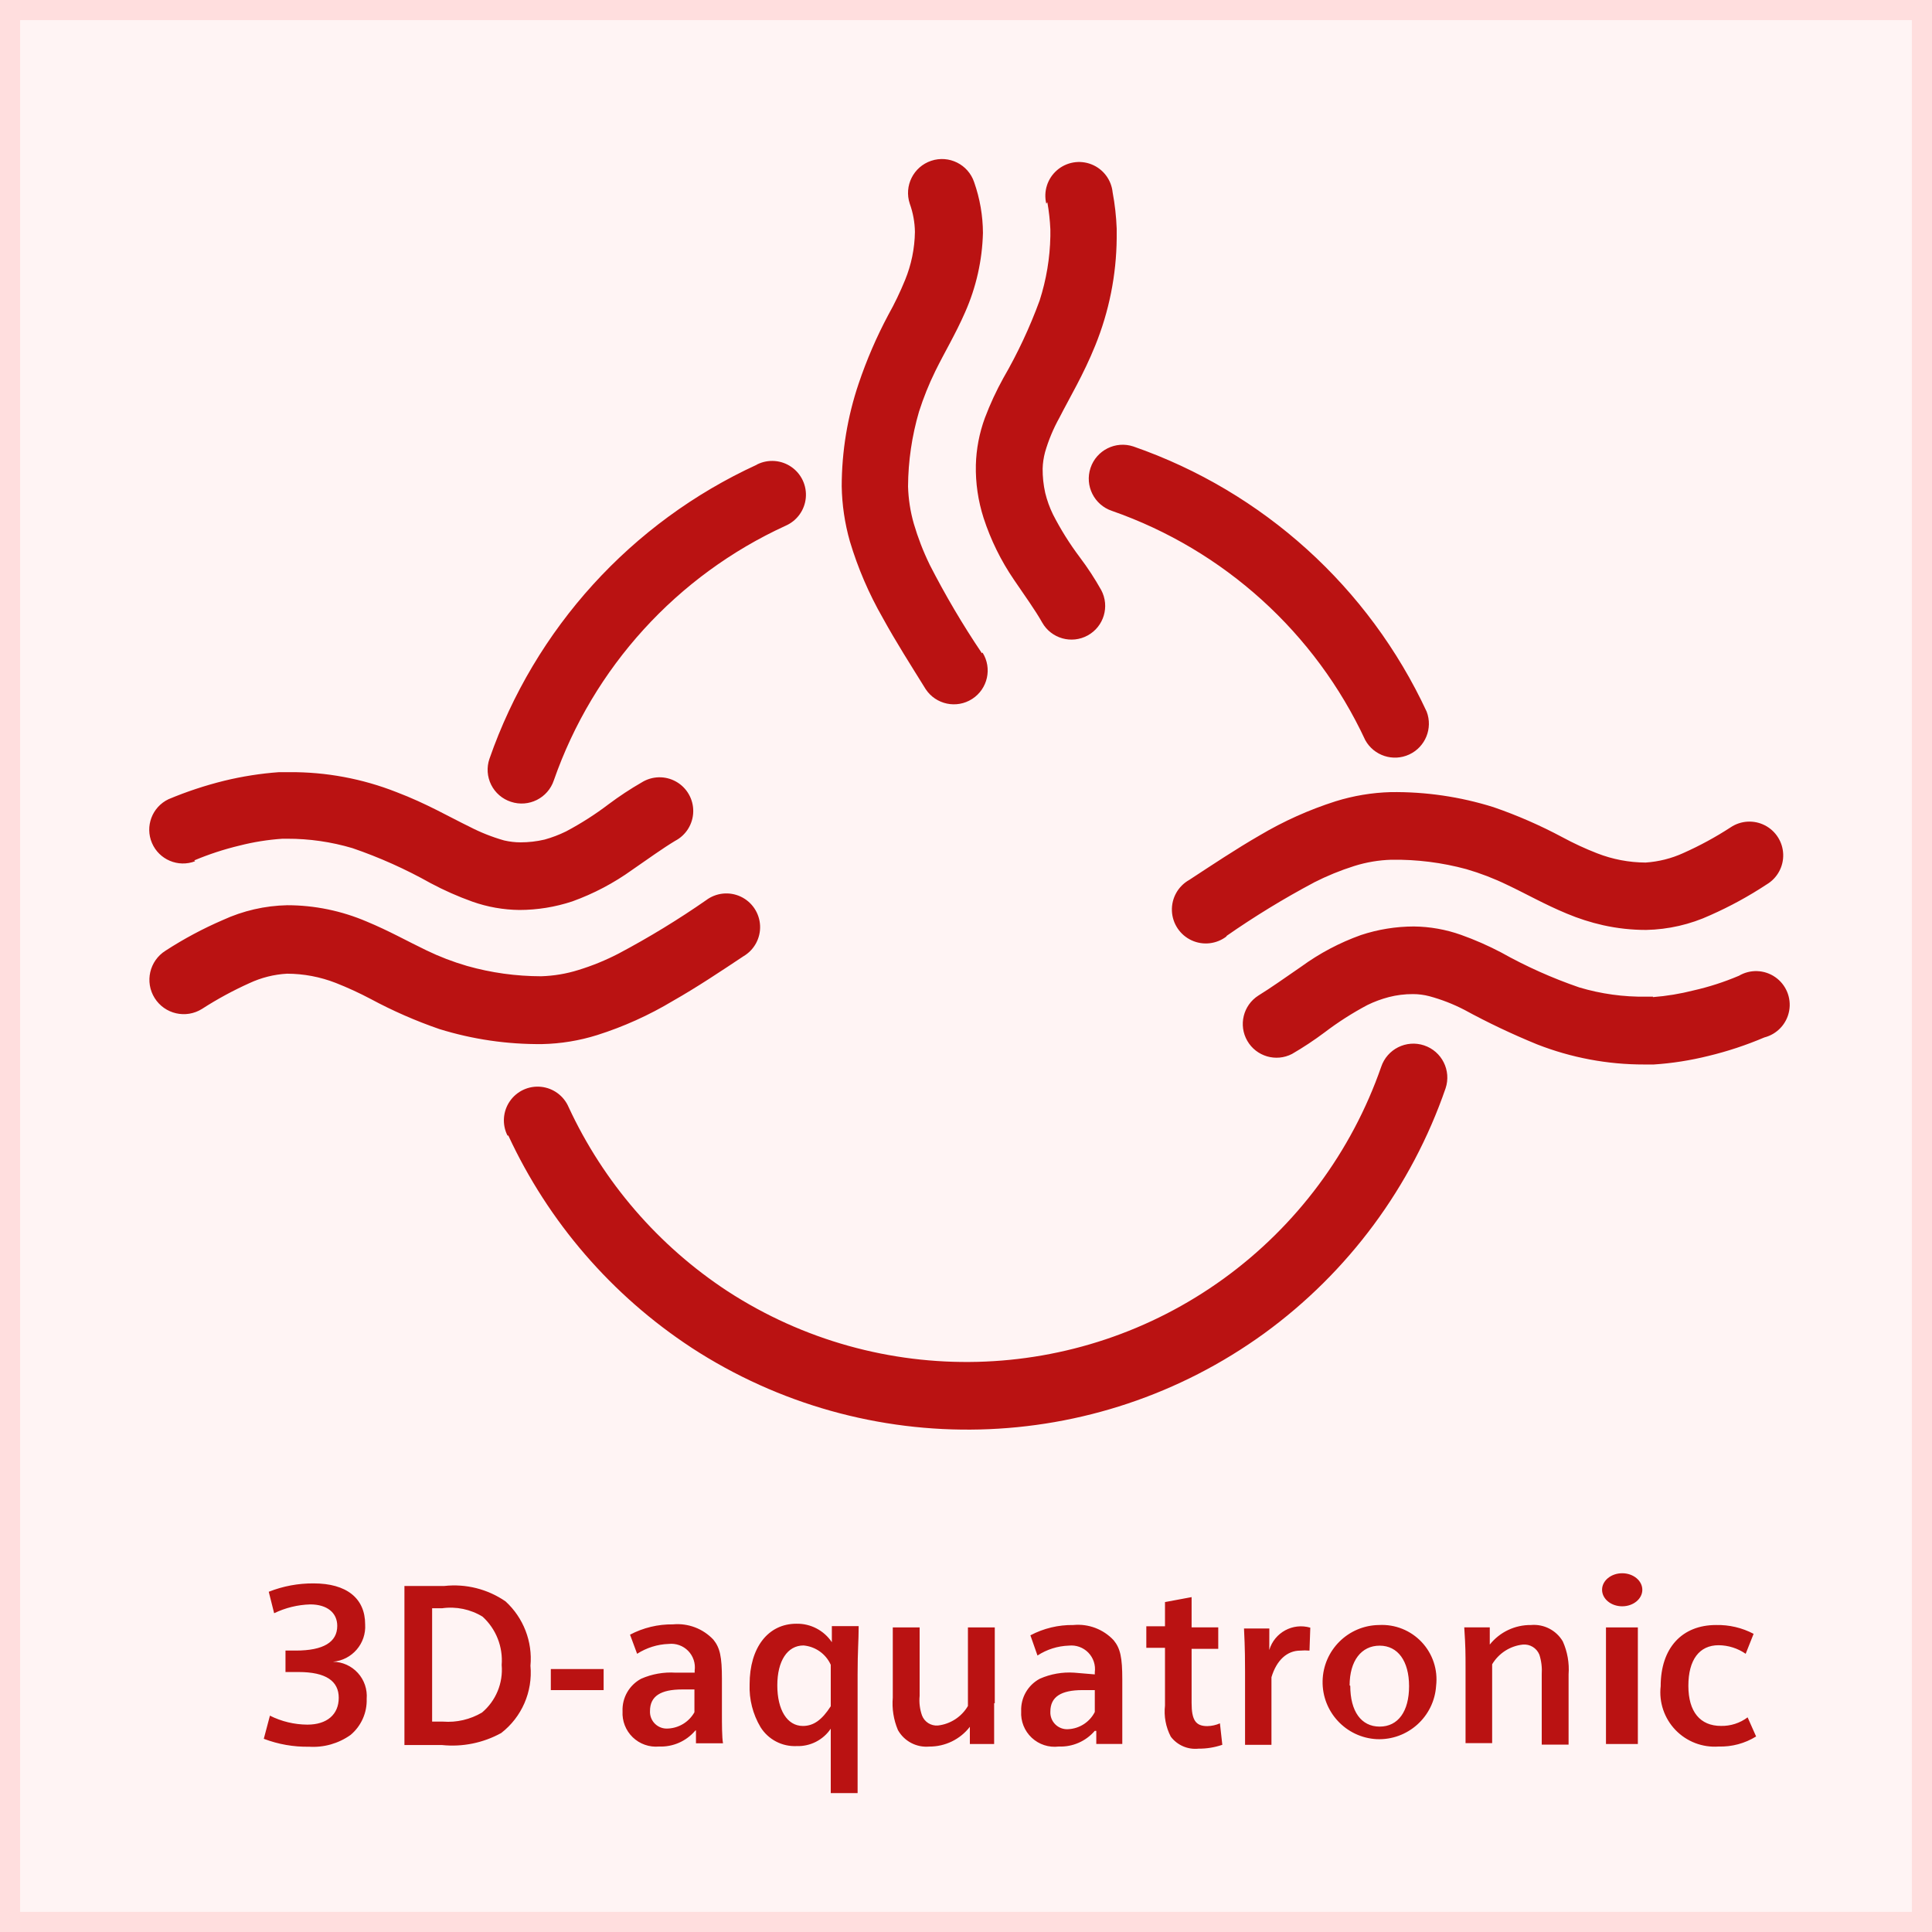
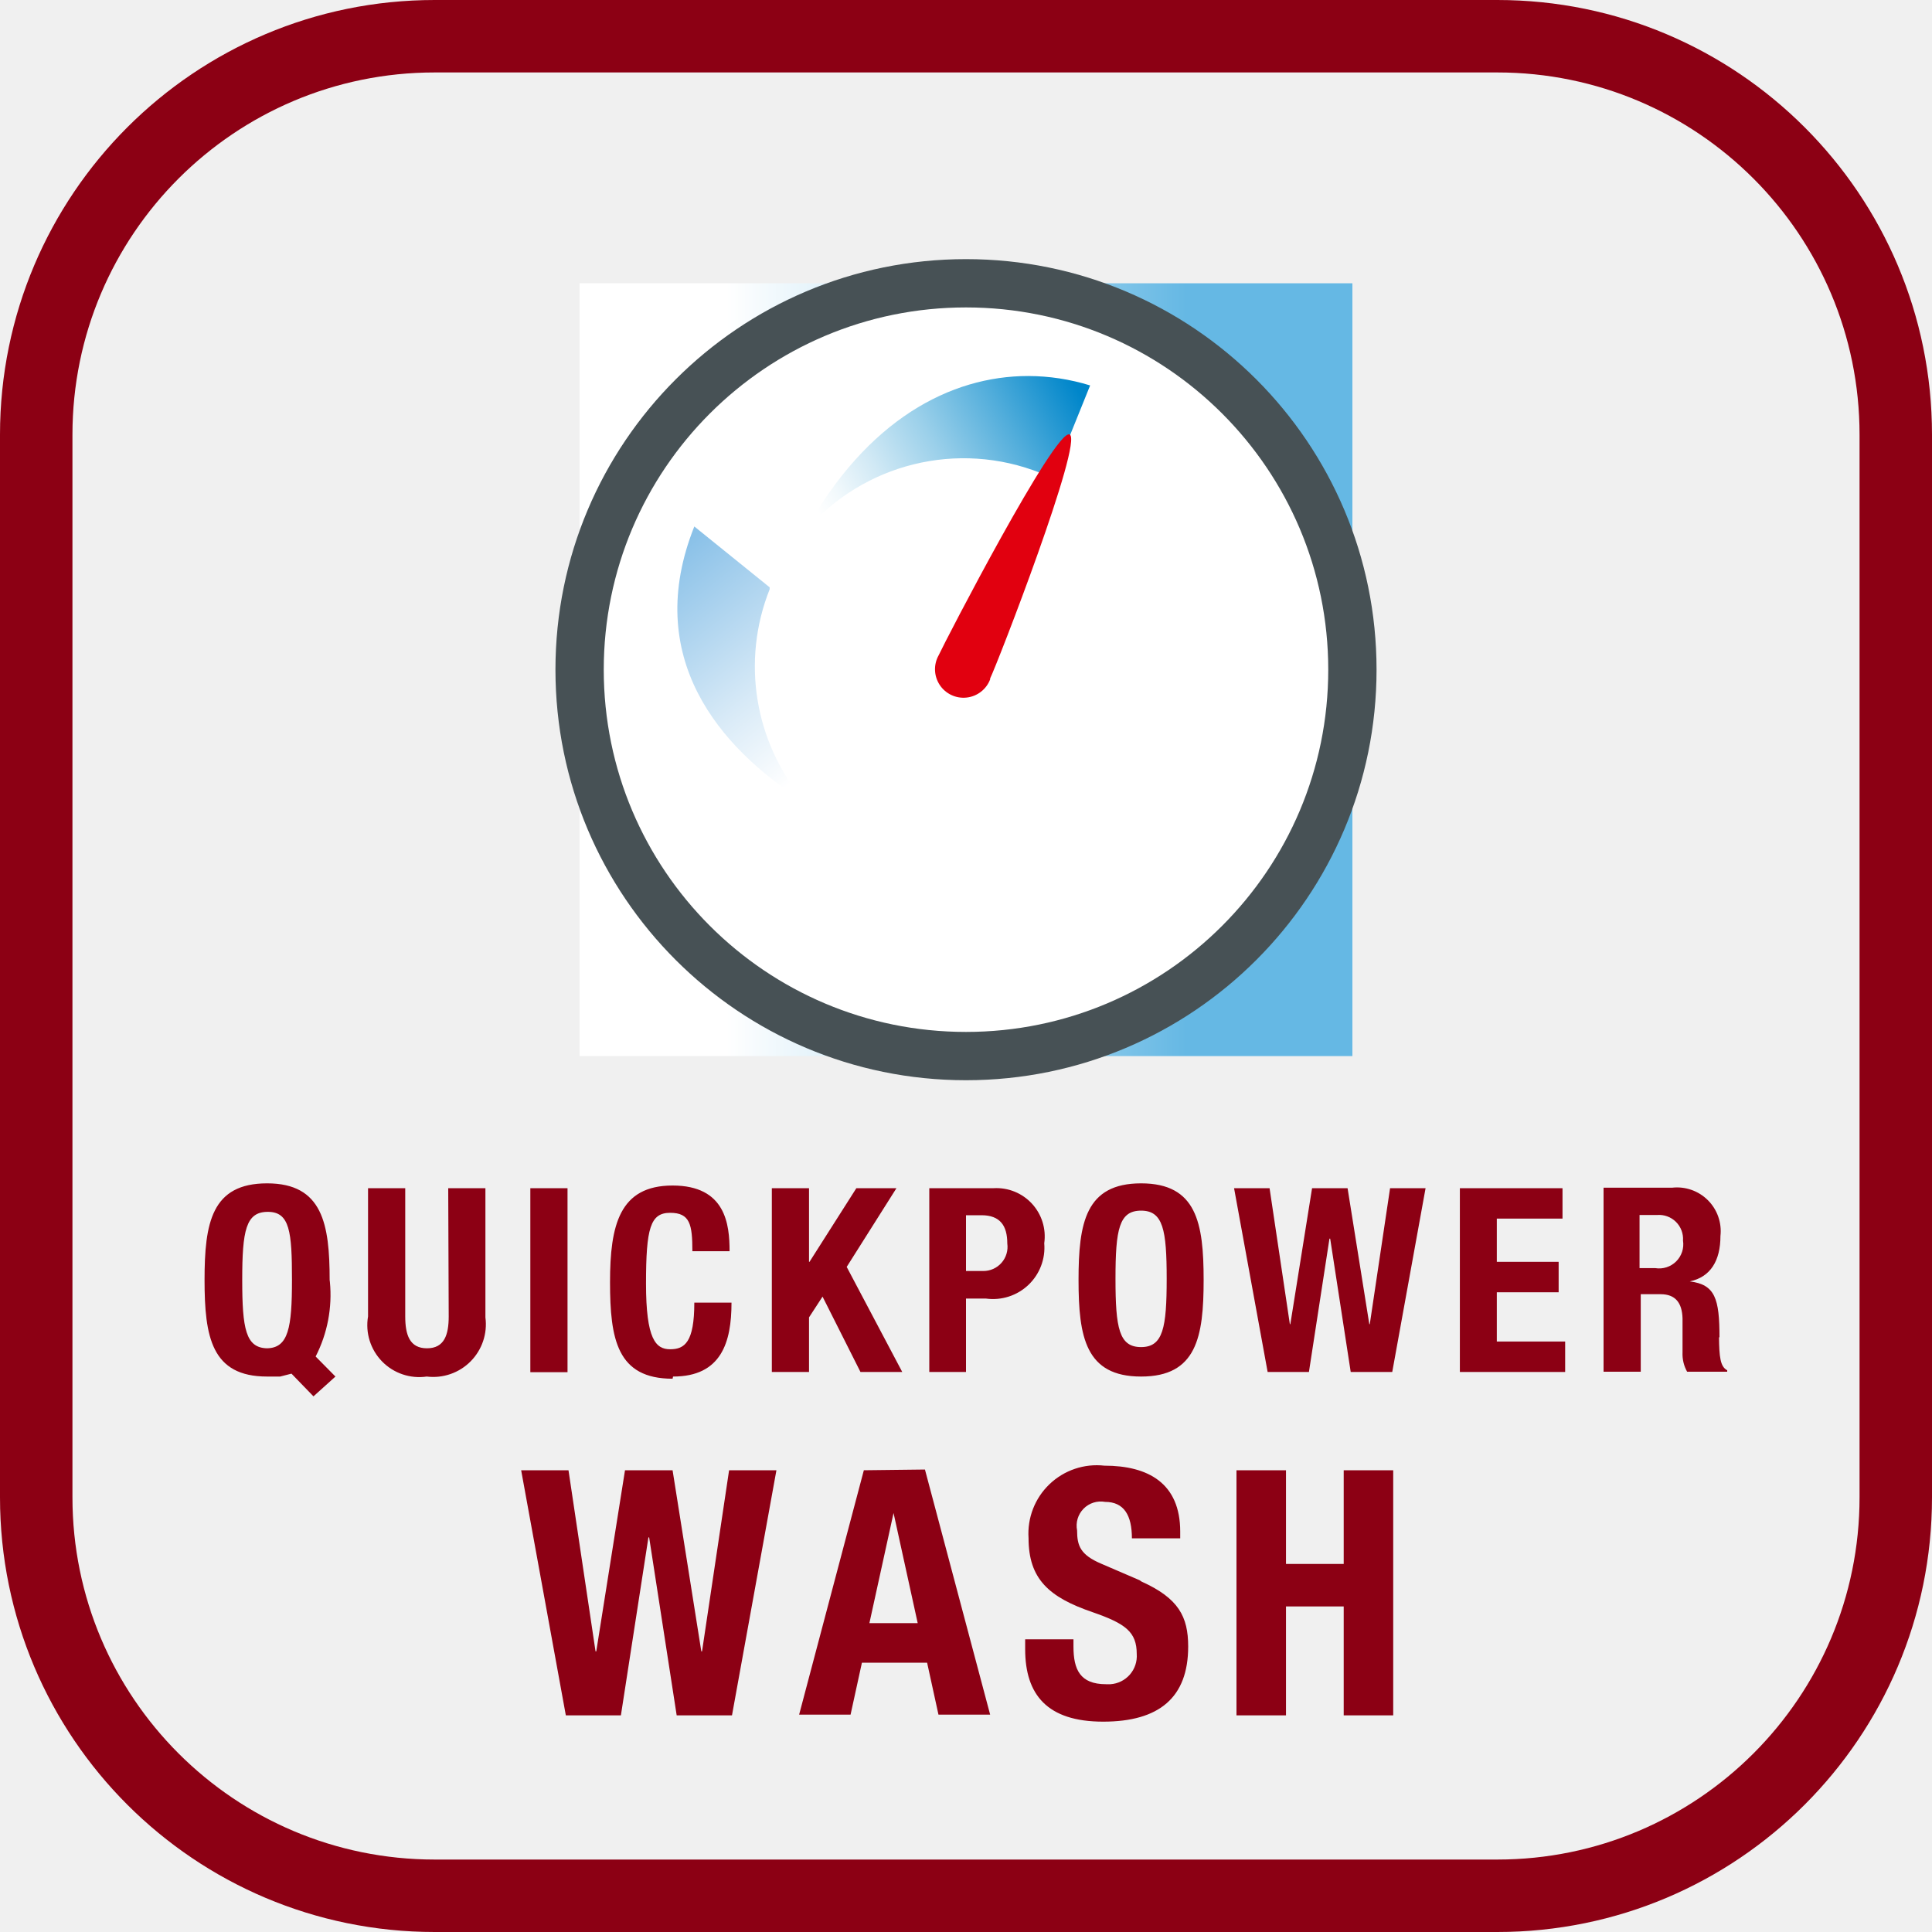
<svg xmlns="http://www.w3.org/2000/svg" width="48" height="48">
-   <path d="M0 0h48v48H0V0z" fill="#FFF4F4" stroke="#FFDEDE" />
-   <path d="M23.093 14.021c.39.762.824 1.5 1.302 2.208l.016-.016a.84.84 0 01-1.414.907c-.357-.576-.736-1.168-1.066-1.77a9.02 9.02 0 01-.816-1.9 5.333 5.333 0 01-.203-1.37 8.002 8.002 0 01.421-2.55c.198-.588.444-1.158.736-1.706.157-.28.295-.568.416-.864.157-.381.24-.788.246-1.2a2.168 2.168 0 00-.128-.699.843.843 0 111.6-.533c.142.404.216.83.218 1.259a5.194 5.194 0 01-.442 1.968c-.24.549-.512.997-.742 1.466-.16.326-.295.663-.405 1.008a6.772 6.772 0 00-.272 1.856c.009.314.057.626.144.928.102.347.232.684.39 1.008zm2.928-8.997c.04.224.065.45.075.677v.166c-.01.543-.1 1.082-.267 1.6a12.26 12.26 0 01-.901 1.925c-.177.319-.33.65-.459.992a3.67 3.67 0 00-.224 1.168c-.01.447.056.892.192 1.317.177.544.43 1.059.752 1.531.278.41.534.763.704 1.067a.837.837 0 001.467-.806 7.183 7.183 0 00-.533-.816 7.3 7.3 0 01-.667-1.066 2.666 2.666 0 01-.192-.534 2.661 2.661 0 01-.064-.602c.004-.137.024-.273.059-.406a4.11 4.11 0 01.357-.858c.25-.491.597-1.067.89-1.792a7.265 7.265 0 00.534-2.667v-.24a6.146 6.146 0 00-.101-.901.838.838 0 10-1.648.282l.026-.037zm9.424 12.656a12.598 12.598 0 00-7.285-6.587.843.843 0 00-.533 1.6c2.78.971 5.05 3.026 6.293 5.696a.843.843 0 001.525-.709zM18.8 11.547a12.597 12.597 0 00-6.64 7.306.837.837 0 00.533 1.067.843.843 0 001.067-.533 10.912 10.912 0 015.76-6.326.84.84 0 10-.704-1.525l-.016.01zM4.827 21.376c.364-.153.74-.276 1.125-.368a5.93 5.93 0 011.067-.17h.112a5.66 5.66 0 011.626.234c.672.23 1.322.522 1.942.87a7.71 7.71 0 001.034.458c.377.134.774.204 1.174.208a4.2 4.2 0 001.312-.213 6.08 6.08 0 001.488-.784c.41-.283.757-.534 1.066-.72a.837.837 0 10-.832-1.451c-.28.161-.551.34-.81.533a7.743 7.743 0 01-1.067.683c-.171.084-.35.152-.533.203a2.62 2.62 0 01-.598.069c-.138 0-.276-.017-.41-.048a4.595 4.595 0 01-.859-.341c-.496-.24-1.067-.576-1.813-.859a7.127 7.127 0 00-2.667-.496h-.25a8.313 8.313 0 00-1.36.213 9.39 9.39 0 00-1.387.459.839.839 0 00.661 1.541l-.021-.021zm27.818.55c-.753.4-1.481.845-2.181 1.333h.016a.843.843 0 11-.933-1.398c.57-.373 1.152-.762 1.754-1.109a9.117 9.117 0 011.878-.843 5.087 5.087 0 011.37-.229 8.159 8.159 0 012.555.373c.59.203 1.162.453 1.712.747.28.151.568.285.864.4.384.15.793.228 1.205.23.323-.022.64-.101.934-.235a8.486 8.486 0 001.178-.64.839.839 0 11.896 1.418 9.602 9.602 0 01-1.397.763 4.003 4.003 0 01-1.6.368c-.359 0-.716-.039-1.067-.117a5.403 5.403 0 01-.901-.288c-.555-.23-1.008-.491-1.483-.715a6.464 6.464 0 00-1.013-.39 6.742 6.742 0 00-1.861-.234 3.41 3.41 0 00-.923.155c-.345.109-.68.246-1.003.41zM15.371 23.69a21.3 21.3 0 002.186-1.334l-.016.011a.838.838 0 11.928 1.392c-.57.379-1.152.768-1.754 1.11a8.86 8.86 0 01-1.878.847 4.909 4.909 0 01-1.365.224 8.347 8.347 0 01-2.555-.373 11.552 11.552 0 01-1.706-.747 8.57 8.57 0 00-.87-.4 3.355 3.355 0 00-1.21-.229c-.324.018-.64.098-.934.235a8.958 8.958 0 00-1.178.64.853.853 0 11-.907-1.446 9.601 9.601 0 011.424-.762 4.028 4.028 0 011.6-.368c.678 0 1.35.139 1.973.405.555.23 1.014.49 1.483.715.326.158.665.288 1.013.389.6.17 1.218.255 1.84.256.314-.01.624-.061.923-.155a5.952 5.952 0 001.003-.41zm27.829.554c-.364.154-.74.276-1.125.363-.331.084-.668.14-1.008.166v-.011H40.9a5.52 5.52 0 01-1.664-.23 11.821 11.821 0 01-1.941-.869 7.712 7.712 0 00-.997-.437 3.613 3.613 0 00-1.174-.208 4.206 4.206 0 00-1.312.213 5.867 5.867 0 00-1.482.784c-.411.283-.763.533-1.067.72a.838.838 0 00.837 1.45 8.32 8.32 0 00.806-.533 7.777 7.777 0 011.066-.682c.171-.084.35-.15.534-.198.195-.05.396-.075.597-.074a1.6 1.6 0 01.41.053c.3.081.59.194.865.336.586.32 1.19.606 1.808.859.85.333 1.754.503 2.666.501h.235c.459-.03.914-.102 1.36-.213a8.8 8.8 0 001.387-.459.837.837 0 10-.635-1.53zm-26.021 9.238a12.677 12.677 0 01-4.55-5.27h-.021a.838.838 0 111.52-.704 11.008 11.008 0 003.947 4.571 10.896 10.896 0 0012.325-.31 10.945 10.945 0 003.915-5.263.843.843 0 111.6.533 12.624 12.624 0 01-4.507 6.09 12.565 12.565 0 01-14.23.353zm23.124 6.426c.276 0 .5-.184.5-.41 0-.227-.224-.411-.5-.411s-.5.184-.5.41c0 .227.224.411.5.411zm-32.666 2.94a2.1 2.1 0 01-.933-.224v.01l-.15.566c.36.137.742.204 1.126.197a1.6 1.6 0 001.03-.293 1.12 1.12 0 00.4-.896.853.853 0 00-.838-.923.875.875 0 00.8-.928c0-.65-.464-1.018-1.28-1.018a2.978 2.978 0 00-1.115.208l.134.533c.28-.135.585-.21.896-.219.421 0 .672.208.672.534 0 .405-.347.613-1.03.613h-.256v.533h.326c.677 0 .997.224.997.64 0 .416-.293.667-.779.667zm3.403-3.445h-.992v3.952h.933a2.516 2.516 0 001.472-.299 1.895 1.895 0 00.726-1.67 1.93 1.93 0 00-.619-1.6 2.245 2.245 0 00-1.52-.383zm17.44 1.536v-.534h.464v-.602l.661-.123v.752h.662v.533h-.662v1.344c0 .427.102.576.39.576a.82.82 0 00.314-.069l.059.533c-.19.065-.39.098-.592.096a.763.763 0 01-.688-.298 1.344 1.344 0 01-.144-.774V40.94h-.464zm-16.507 1.61c-.291.171-.628.25-.965.224h-.272v-2.816h.245c.35-.05.707.024 1.008.208.335.305.51.748.475 1.2a1.39 1.39 0 01-.49 1.184zm9.36-2.117c0 .33-.026.576-.026 1.163v2.954h-.667v-1.6a.982.982 0 01-.848.432 1.003 1.003 0 01-.896-.469 1.94 1.94 0 01-.272-1.067c0-.912.459-1.504 1.163-1.504.352-.007.684.166.88.459v-.4h.666v.032zm-4.96 2.96c.343.014.673-.13.896-.39l.022-.015v.325h.672c-.027-.144-.027-.49-.027-.736v-.864c0-.55-.048-.773-.213-.976a1.222 1.222 0 00-1.003-.379 2.228 2.228 0 00-1.067.256l.176.475c.235-.15.506-.236.784-.245a.586.586 0 01.646.661v.053h-.475a1.834 1.834 0 00-.853.15.875.875 0 00-.464.81.832.832 0 00.906.875zm10.827-.39a1.12 1.12 0 01-.896.39.832.832 0 01-.933-.875.875.875 0 01.464-.81c.268-.118.56-.169.853-.15l.512.043v-.053a.587.587 0 00-.645-.662 1.514 1.514 0 00-.779.246l-.176-.502a2.212 2.212 0 011.067-.256 1.21 1.21 0 011.002.379c.166.203.214.427.214.976v1.6h-.646v-.325H27.2zm9.179-2.57c.032.485.032.63.032 1.019v1.856h.661v-1.958c.163-.274.445-.456.763-.49a.405.405 0 01.41.25c.051.159.07.325.059.491v1.744h.667V41.6a1.696 1.696 0 00-.144-.821.832.832 0 00-.79-.406 1.29 1.29 0 00-1.024.486v-.427h-.634zm-2.174 2.777a1.419 1.419 0 001.475-1.326 1.354 1.354 0 00-1.419-1.51 1.419 1.419 0 00-.056 2.836zm9.425-.067h.002v.005l-.002-.005zm0 0l-.211-.475c-.19.143-.424.218-.662.213-.517 0-.81-.352-.81-.997 0-.646.272-1.008.752-1.008a1.2 1.2 0 01.672.213l.197-.496a1.91 1.91 0 00-.933-.219c-.843 0-1.376.566-1.376 1.52a1.35 1.35 0 001.44 1.499c.328.01.652-.077.931-.25zM30.907 40.46c.026.496.026.858.026 1.066v1.824h.656v-1.68c.128-.426.39-.661.715-.661.076-.007.153-.007.23 0l.02-.57a.821.821 0 00-1.019.555l.001-.534h-.63zm-6.208 1.856v1.013h-.603v-.427a1.264 1.264 0 01-1.008.491.81.81 0 01-.779-.41 1.697 1.697 0 01-.128-.806v-1.744h.667v1.701c-.016.164.004.33.059.486a.39.39 0 00.394.25.997.997 0 00.747-.485v-1.952h.667v1.883h-.016zm15.993-1.883H39.9v2.896h.792v-2.896zm-20.052.928a.822.822 0 00-.677-.48c-.4 0-.651.384-.651.992s.245 1.008.635 1.008c.266 0 .474-.15.693-.49v-1.03zm13.637 1.536c-.458 0-.73-.379-.73-1.013l-.016-.011c0-.613.293-.987.746-.987.454 0 .731.384.731 1.008s-.272 1.003-.73 1.003zm-19.28-1.43h-1.312v.523h1.312v-.522zm1.952.507h.304v.566a.794.794 0 01-.656.405.416.416 0 01-.448-.437c0-.368.267-.534.8-.534zm10.251.016h-.304c-.533 0-.8.166-.8.534a.416.416 0 00.448.437.784.784 0 00.656-.427v-.544z" fill="#BA1212" fill-rule="evenodd" />
+   <defs>
+     <linearGradient x1="-.213" y1=".5" x2=".788" y2=".5" id="a">
+       <stop offset="0" stop-color="#FFF" />
+       <stop offset=".4" stop-color="#FFF" />
+       <stop offset=".53" stop-color="#E2F2FA" />
+       <stop offset=".82" stop-color="#98D0ED" />
+       <stop offset="1" stop-color="#65B8E4" />
+     </linearGradient>
+     <linearGradient x1="-.034" y1=".623" x2="1.021" y2=".295" id="b">
+       <stop offset="0" stop-color="#FFF" />
+       <stop offset=".09" stop-color="#F2F9FC" />
+       <stop offset=".25" stop-color="#D1E9F5" />
+       <stop offset=".47" stop-color="#9BD0EA" />
+       <stop offset=".73" stop-color="#51ADDB" />
+       <stop offset="1" stop-color="#0086CA" />
+     </linearGradient>
+     <linearGradient x1=".634" y1="1.029" x2=".253" y2="-.01" id="c">
+       <stop offset="0" stop-color="#FFF" />
+       <stop offset=".36" stop-color="#D8EAF7" />
+       <stop offset="1" stop-color="#8AC1E8" />
+     </linearGradient>
+     <linearGradient x1="1.028" y1="-66.873" x2="-.013" y2="-67.221" id="d">
+       <stop offset="0" stop-color="#FFF" />
+       <stop offset=".36" stop-color="#D8EAF7" />
+       <stop offset="1" stop-color="#8AC1E8" />
+     </linearGradient>
+     <linearGradient x1=".375" y1="-30.066" x2=".726" y2="-31.112" id="e">
+       <stop offset="0" stop-color="#FFF" />
+       <stop offset=".36" stop-color="#D8EAF7" />
+       <stop offset="1" stop-color="#8AC1E8" />
+     </linearGradient>
+   </defs>
+   <path d="M37.2 0H10.8C4.835 0 0 4.835 0 10.8v26.4C0 43.165 4.835 48 10.8 48h26.4A10.8 10.8 0 0048 37.2V10.8A10.8 10.8 0 0037.2 0zm0 1.8a9 9 0 019 9v26.4a9 9 0 01-9 9H10.8a9 9 0 01-9-9V10.8a9 9 0 019-9h26.4zm-29.01 30c0-1.386-.174-2.4-1.554-2.4-1.38 0-1.554.984-1.554 2.4s.174 2.4 1.554 2.4h.324l.282-.072.546.564.546-.492-.492-.498a3.354 3.354 0 00.354-1.854L8.19 31.8zm18.606 0c0-1.416.174-2.4 1.554-2.4 1.38 0 1.554.984 1.554 2.4s-.174 2.4-1.554 2.4c-1.38 0-1.554-.984-1.554-2.4zm-8.622.564c0 .984-.252 1.836-1.452 1.836l-.012.054c-1.38 0-1.554-.984-1.554-2.4s.234-2.4 1.554-2.4 1.416.966 1.416 1.632h-.924c0-.666-.06-.954-.552-.954-.492 0-.6.378-.6 1.758s.24 1.632.6 1.632.6-.174.6-1.158h.924zm23.808-.528c.63.078.738.426.738 1.392l-.012-.006c.006.486.03.732.204.822v.036h-.996a.9.9 0 01-.114-.48v-.846c-.012-.384-.174-.6-.546-.6h-.492v1.926h-.924v-4.572h1.704a1.086 1.086 0 011.2 1.2c0 .612-.246 1.02-.762 1.128zM24 32.262h.492a1.278 1.278 0 001.452-1.374 1.2 1.2 0 00-1.254-1.368h-1.602v4.566H24v-1.824zm-13.392 1.236c.432 0 .54-.336.54-.792l-.012-3.186h.924v3.21a1.308 1.308 0 01-1.458 1.47 1.29 1.29 0 01-1.458-1.494V29.52h.924v3.186c0 .456.108.792.54.792zm2.568-3.978h.924v4.572h-.924V29.52zm6.924 3.21l.336-.516.942 1.872h1.038l-1.38-2.61 1.236-1.956h-.996l-1.164 1.83H20.1v-1.83h-.924v4.566h.924V32.73zm13.92.168h.012l.504-3.378h.882l-.828 4.566h-1.032l-.51-3.312h-.018l-.51 3.312h-1.026l-.834-4.566h.882l.504 3.378h.012l.54-3.378h.882l.54 3.378zm3.168-.792h1.536v-.756h-1.536v-1.074h1.632v-.756h-2.55v4.566h2.616v-.756h-1.698v-1.224zm-9.474-.336c0 1.23.09 1.698.636 1.698s.636-.48.636-1.698-.09-1.692-.636-1.692-.636.462-.636 1.692zm-21.696.03c0 1.216.088 1.687.618 1.698.53-.011.618-.511.618-1.698 0-1.2-.054-1.692-.6-1.692-.546 0-.636.462-.636 1.692zm34.716-.294h.39a.6.6 0 00.69-.684.597.597 0 00-.642-.636h-.438v1.32zM24 30.192h.384c.462 0 .642.258.642.702a.6.6 0 01-.6.684H24v-1.386zm4.308 9.066l-.948-.408c-.522-.222-.6-.45-.6-.828a.6.6 0 01.696-.708c.468 0 .666.33.666.906h1.2v-.168c0-1.2-.792-1.638-1.884-1.638a1.698 1.698 0 00-1.884 1.8c0 1.014.504 1.47 1.596 1.842.81.282 1.092.486 1.092 1.038a.702.702 0 01-.654.75h-.108c-.648 0-.81-.366-.81-.936v-.18h-1.2v.246c0 1.128.546 1.8 1.938 1.8s2.112-.6 2.112-1.866c0-.744-.24-1.2-1.158-1.614l-.054-.036zm-6.846-2.73L19.854 42.6h1.278l.282-1.29h1.62l.282 1.29H24.6l-1.62-6.09-1.518.018zm-4.02 4.5h-.018l-.714-4.5h-1.182l-.714 4.5h-.018l-.672-4.5h-1.176l1.11 6.09h1.368l.684-4.422h.018l.684 4.422h1.374l1.104-6.09h-1.176l-.672 4.5zm14.508-2.172h1.434v-2.328h1.23v6.09h-1.23v-2.706H31.95v2.706h-1.23v-6.09h1.23v2.328zm-10.35 1.47l.6-2.736.6 2.736h-1.2z" fill="#8C0014" fill-rule="evenodd" />
+   <path d="M0 0h19.2v19.2H0V0z" transform="translate(14.4 7.038)" fill="url(#a)" />
+   <path d="M33.6 16.638a9.6 9.6 0 11-19.2 0 9.6 9.6 0 0119.2 0" fill="#FFF" />
+   <path d="M13.8 16.638c0-5.633 4.567-10.2 10.2-10.2 5.633 0 10.2 4.567 10.2 10.2 0 5.633-4.567 10.2-10.2 10.2-5.633 0-10.2-4.567-10.2-10.2m1.2 0a9 9 0 1018 0 9 9 0 00-18 0" fill="#475155" />
+   <path d="M.006 3.858a5.178 5.178 0 015.856-1.446l.3.108s.42-1.032.924-2.286A5.268 5.268 0 005.544 0C3.624 0 1.542 1.08 0 3.864" transform="translate(19.998 9.342)" fill="url(#b)" />
+   <path d="M3.163 6.84a5.184 5.184 0 01-.87-5.28v-.048L.421 0c-1.29 3.24.6 5.484 2.724 6.84" transform="translate(16.829 13.08)" fill="url(#c)" />
+   <path d="M3.534 1.488a5.16 5.16 0 01-1.914-.366l-.09-.042L0 3.144c.76.317 1.576.486 2.4.498 2.448 0 3.882-1.848 4.8-3.642a5.202 5.202 0 01-3.6 1.482" transform="translate(20.4 20.256)" fill="url(#d)" />
+   <path d="M0 0a5.184 5.184 0 011.392 5.874l-.042.084L3.408 7.53C4.356 5.208 3.744 2.13 0 0z" transform="translate(27.318 12.504)" fill="url(#e)" />
+   <path d="M24.6 16.878a.708.708 0 11-1.278-.6c.162-.354 2.898-5.64 3.252-5.484.354.156-1.8 5.712-1.974 6.06" fill="#E1000F" />
</svg>
